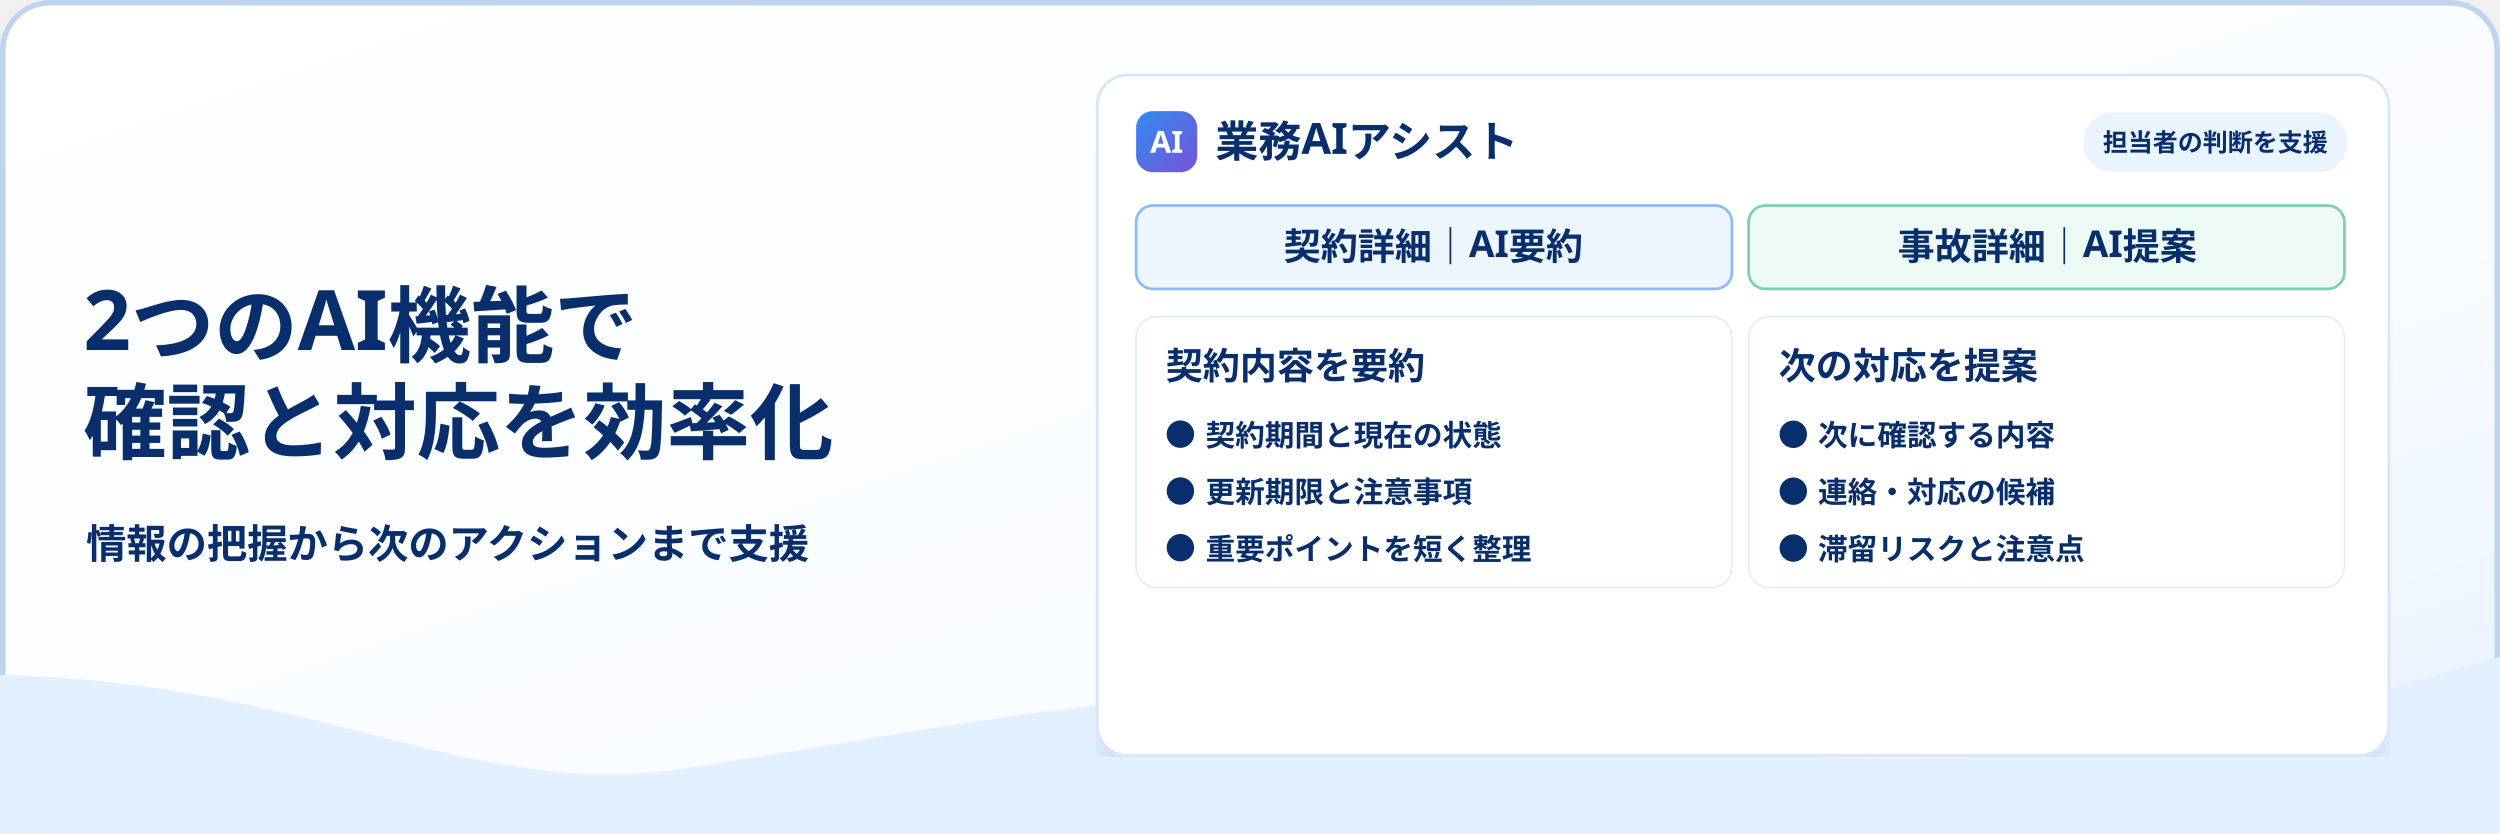
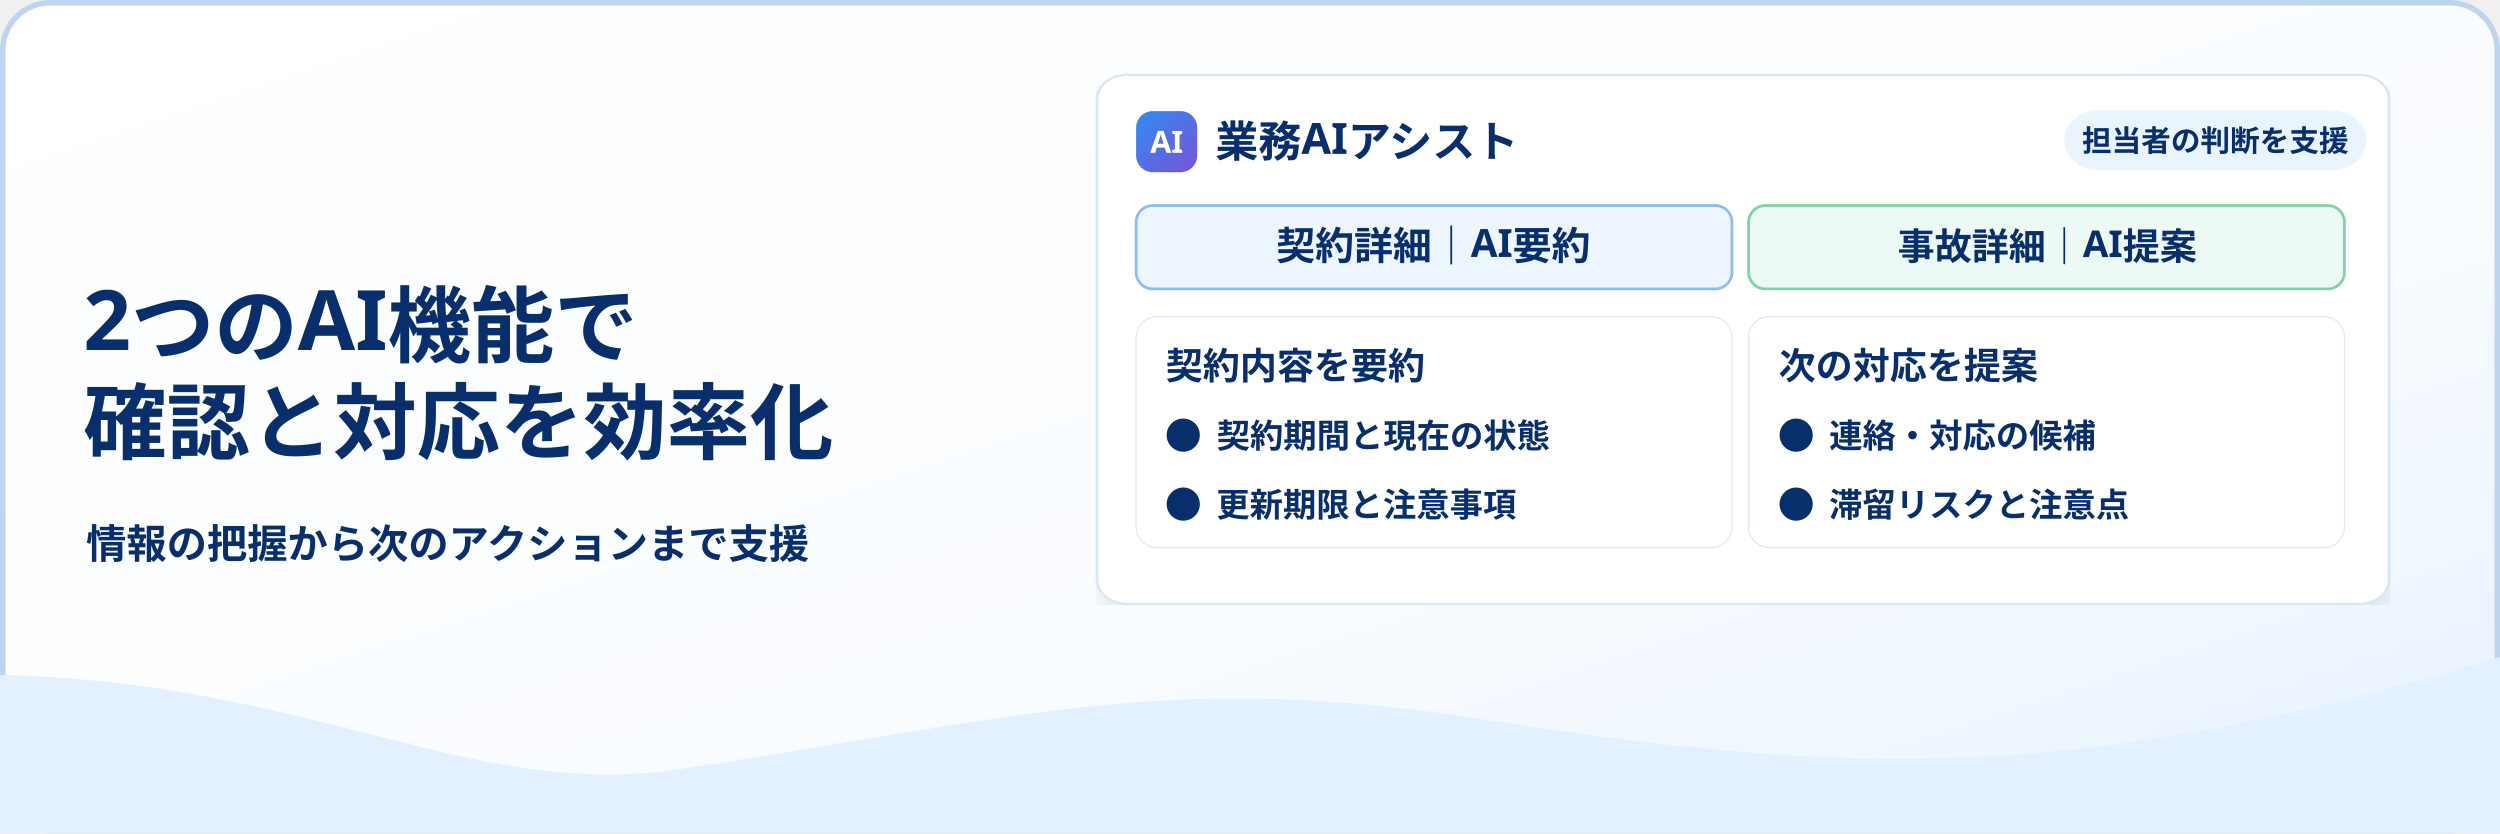
<svg xmlns="http://www.w3.org/2000/svg" width="1800" height="600" viewBox="0 0 1800 600" role="img" aria-labelledby="title desc" version="1.1" id="svg20">
  <defs id="defs5">
    <rect x="867.458" y="295.932" width="614.237" height="100.678" id="rect21" />
    <linearGradient id="ai-bg" x1="0" y1="0" x2="1" y2="1">
      <stop offset="0" stop-color="#fff" id="stop1" />
      <stop offset=".62" stop-color="#f9fcff" id="stop2" />
      <stop offset="1" stop-color="#e6f2ff" id="stop3" />
    </linearGradient>
    <linearGradient id="ai-mark" x1="0" y1="0" x2="1" y2="1">
      <stop offset="0" stop-color="#318bf2" id="stop4" />
      <stop offset="1" stop-color="#7654d7" id="stop5" />
    </linearGradient>
    <filter id="ai-shadow" x="-0.001" y="-0.002" width="1.002" height="1.004">
      <feDropShadow dx="0" dy="10" stdDeviation="12" flood-color="#16467d" flood-opacity=".14" />
    </filter>
    <style id="style5">
      text{font-family:"Noto Sans JP","Yu Gothic","Meiryo",sans-serif;fill:#082e6b}
      .bold{font-weight:800}.item{font-size:18px;font-weight:800}.white{fill:#fff}
    </style>
  </defs>
  <rect x="2" y="2" width="1796" height="596" rx="34" fill="url(#ai-bg)" stroke="#bfd5ee" stroke-width="4" id="rect5" />
-   <path d="M0 486c225 5 338 90 488 68 247-37 352-72 580-36 275 43 433 44 732-45v127H0z" fill="#e2f0ff" id="path5" />
+   <path d="m 0,486 c 225,5 338,90 488,68 247,-37 352,-72 580,-36 275,43 433,44 732,-45 V 600 H 0 Z" fill="#e2f0ff" id="path5" />
  <text x="60" y="252" font-size="60" class="bold" id="text5">2つのAI機能で</text>
  <text x="60" y="326" font-size="60" class="bold" id="text6">確認と対応を効率化</text>
  <text x="62" y="402" font-size="29" class="bold" id="text7">情報の把握から次のアクションまで支援</text>
-   <g filter="url(#ai-shadow)" id="g7">
-     <rect x="790" y="54" width="930" height="490" rx="22" fill="#fff" stroke="#d7e7f7" stroke-width="2" id="rect7" />
+   <g filter="url(#ai-shadow)" id="g7" transform="matrix(1.000254,0,0,0.7774036,-0.3189573,11.90535)">
+     <rect x="790" y="54" width="930" height="490" rx="22" fill="#ffffff" stroke="#d7e7f7" stroke-width="2" id="rect7" />
  </g>
  <rect x="818" y="80" width="44" height="44" rx="12" fill="url(#ai-mark)" id="rect8" />
  <text x="840" y="110" text-anchor="middle" font-size="22" font-weight="800" class="white" id="text8">AI</text>
  <text x="875" y="113" font-size="31" class="bold" id="text9">業務AIアシスト</text>
-   <rect x="1500" y="81" width="190" height="43" rx="21" fill="#eaf4ff" id="rect9" />
-   <text x="1595" y="109" text-anchor="middle" font-size="18" font-weight="800" fill="#176fcf" id="text10">担当者の判断を支援</text>
+   <rect x="1486.357" y="79.415" width="217.458" height="43" rx="24.035" fill="#eaf4ff" id="rect9" style="stroke-width:1.07" />
+   <text x="1595" y="109" text-anchor="middle" font-size="18" font-weight="800" fill="#176fcf" id="text10" style="font-size:21.333px">担当者の判断を支援</text>
  <rect x="818" y="148" width="429" height="60" rx="12" fill="#edf5ff" stroke="#8bbcf2" stroke-width="2" id="rect10" />
-   <text x="1032" y="187" text-anchor="middle" font-size="22" class="bold" id="text11" style="font-size:26.667px">契約詳細｜AI要約</text>
+   <text x="1032" y="187" text-anchor="middle" font-size="22" class="bold" id="text11" style="font-size:28px">契約詳細｜AI要約</text>
  <rect x="1259" y="148" width="429" height="60" rx="12" fill="#edf9f4" stroke="#80d1aa" stroke-width="2" id="rect11" />
  <text x="1474" y="187" text-anchor="middle" font-size="22" class="bold" id="text12" style="font-size:26.667px">事故詳細｜AI提案</text>
-   <rect x="818" y="228" width="429" height="195" rx="15" fill="#fff" stroke="#dce9f7" id="rect12" />
+   <rect x="817.962" y="227.962" width="429.038" height="166.313" rx="15.001" fill="#ffffff" stroke="#dce9f7" id="rect12" style="stroke-width:0.924" />
  <text x="839.333" y="273" font-size="25" class="bold" id="text13" style="font-size:26.667px">契約内容を要約</text>
-   <circle cx="849.887" cy="312.583" r="9.887" fill="#082e6b" id="circle13" style="stroke-width:1.236" />
-   <text x="868" y="321.107" class="item" id="text14" style="font-size:21.333px">契約期間と現在の状態</text>
-   <circle cx="849.887" cy="353.54" r="9.887" fill="#082e6b" id="circle14" style="stroke-width:1.236" />
-   <text x="868" y="361.872" class="item" id="text15" style="font-size:21.333px">更新期限と注意事項</text>
-   <circle cx="849.887" cy="394.327" r="9.887" fill="#082e6b" id="circle15" style="stroke-width:1.236" />
-   <text x="868" y="403" class="item" id="text16" style="font-size:21.333px">重要ポイントを短く整理</text>
-   <rect x="1259" y="228" width="429" height="195" rx="15" fill="#fff" stroke="#dce9f7" id="rect16" />
+   <circle cx="851.937" cy="313.308" r="11.937" fill="#082e6b" id="circle13" style="stroke-width:1.492" />
+   <text x="876" y="322.416" class="item" id="text14" style="font-size:24px">契約期間と現在の状態</text>
+   <circle cx="851.937" cy="362.965" r="11.937" fill="#082e6b" id="circle14" style="stroke-width:1.492" />
+   <text x="875.736" y="372.073" class="item" id="text15" style="font-size:24px">更新期限と注意事項</text>
+   <rect x="1259.001" y="227.962" width="429.038" height="166.313" rx="15.001" fill="#ffffff" stroke="#dce9f7" id="rect16" style="stroke-width:0.924" />
  <text x="1280.627" y="273" font-size="25" class="bold" id="text17" style="font-size:26.667px">次の対応を提案</text>
-   <circle cx="1291.181" cy="312.69" r="9.887" fill="#082e6b" id="circle17" style="stroke-width:1.236" />
-   <text x="1309" y="321" class="item" id="text18" style="font-size:21.333px">次に確認する内容</text>
-   <circle cx="1291.181" cy="353.647" r="9.887" fill="#082e6b" id="circle18" style="stroke-width:1.236" />
-   <text x="1309" y="361.936" class="item" id="text19" style="font-size:21.333px">連絡・対応の候補</text>
-   <circle cx="1291.181" cy="394.604" r="9.887" fill="#082e6b" id="circle19" style="stroke-width:1.236" />
-   <text x="1309" y="403" class="item" id="text20" style="font-size:21.333px">滞留リスクと注意点</text>
+   <circle cx="1293.23" cy="313.308" r="11.937" fill="#082e6b" id="circle18" style="stroke-width:1.492" />
+   <text x="1317" y="322.391" class="item" id="text19" style="font-size:24px">連絡・対応の候補</text>
+   <circle cx="1293.23" cy="362.965" r="11.937" fill="#082e6b" id="circle19" style="stroke-width:1.492" />
+   <text x="1316.976" y="372.121" class="item" id="text20" style="font-size:24px">滞留リスクと注意点</text>
  <text xml:space="preserve" id="text21" style="fill:#dc7200;text-orientation:auto;stroke-width:2.072;stroke-linecap:round;paint-order:markers stroke fill;stroke:#f4a000;text-align:start;writing-mode:lr-tb;direction:ltr;font-size:21.333px;white-space:pre;shape-inside:url(#rect21)" />
</svg>
